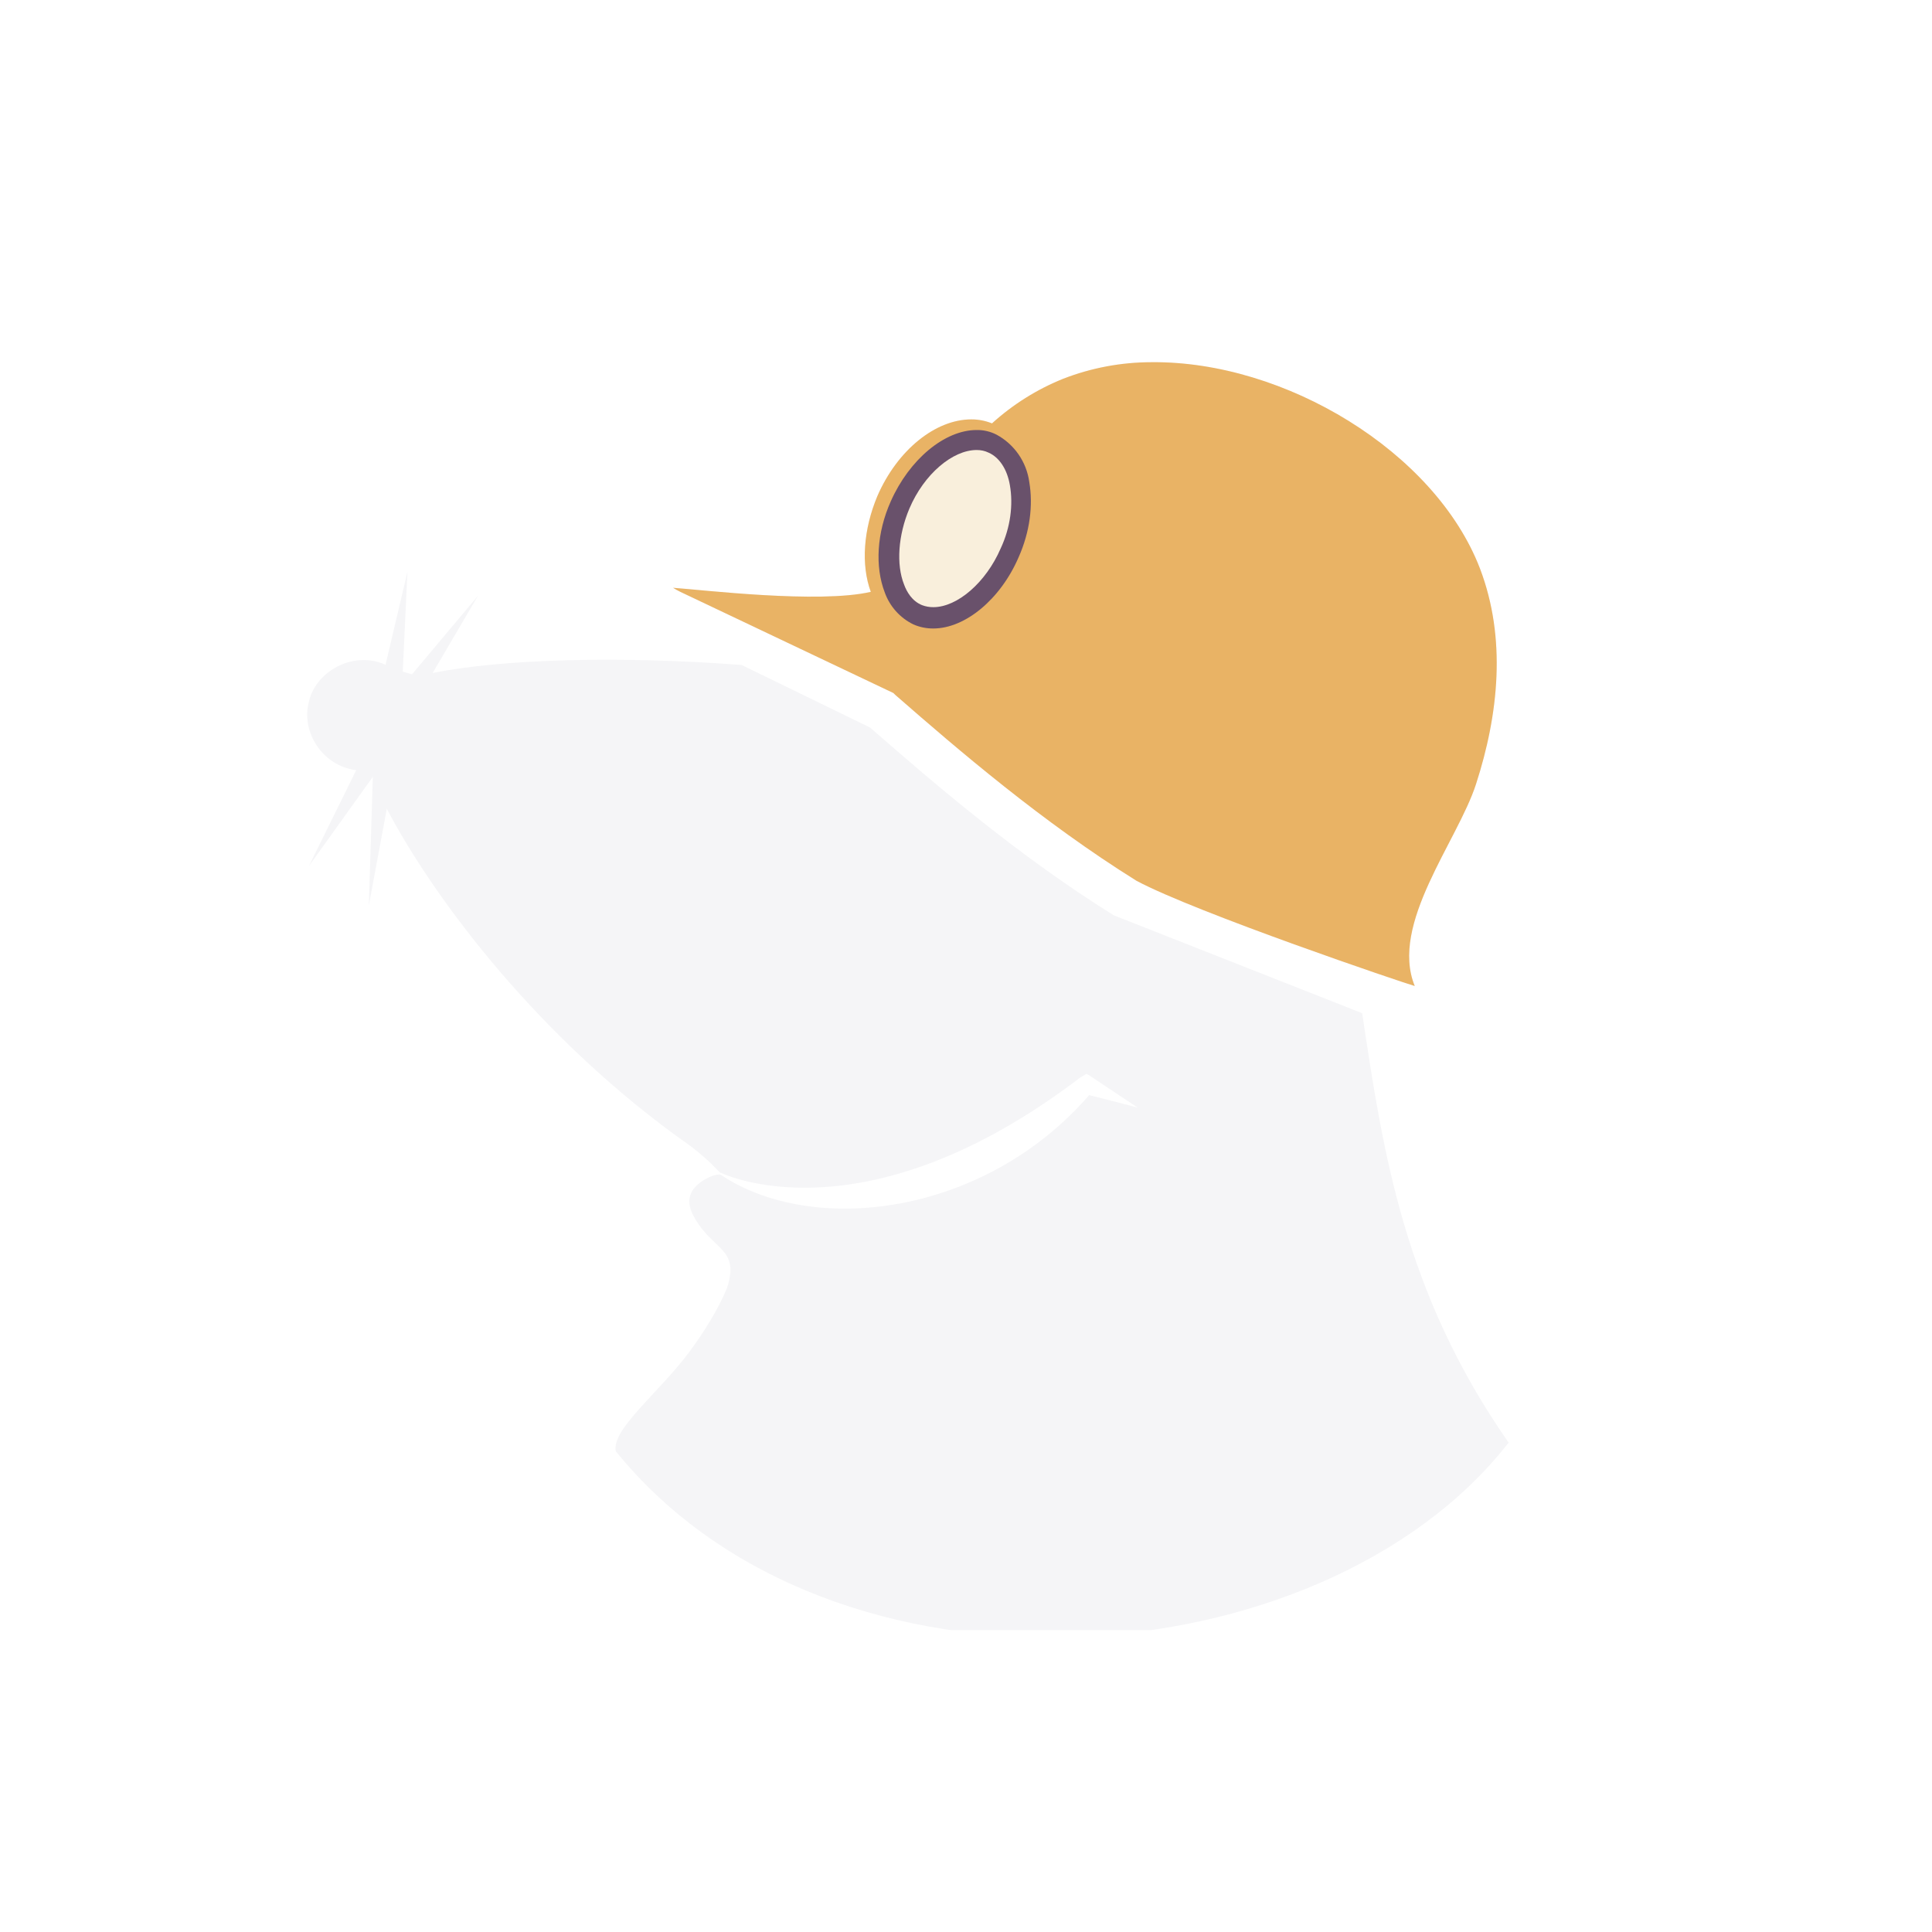
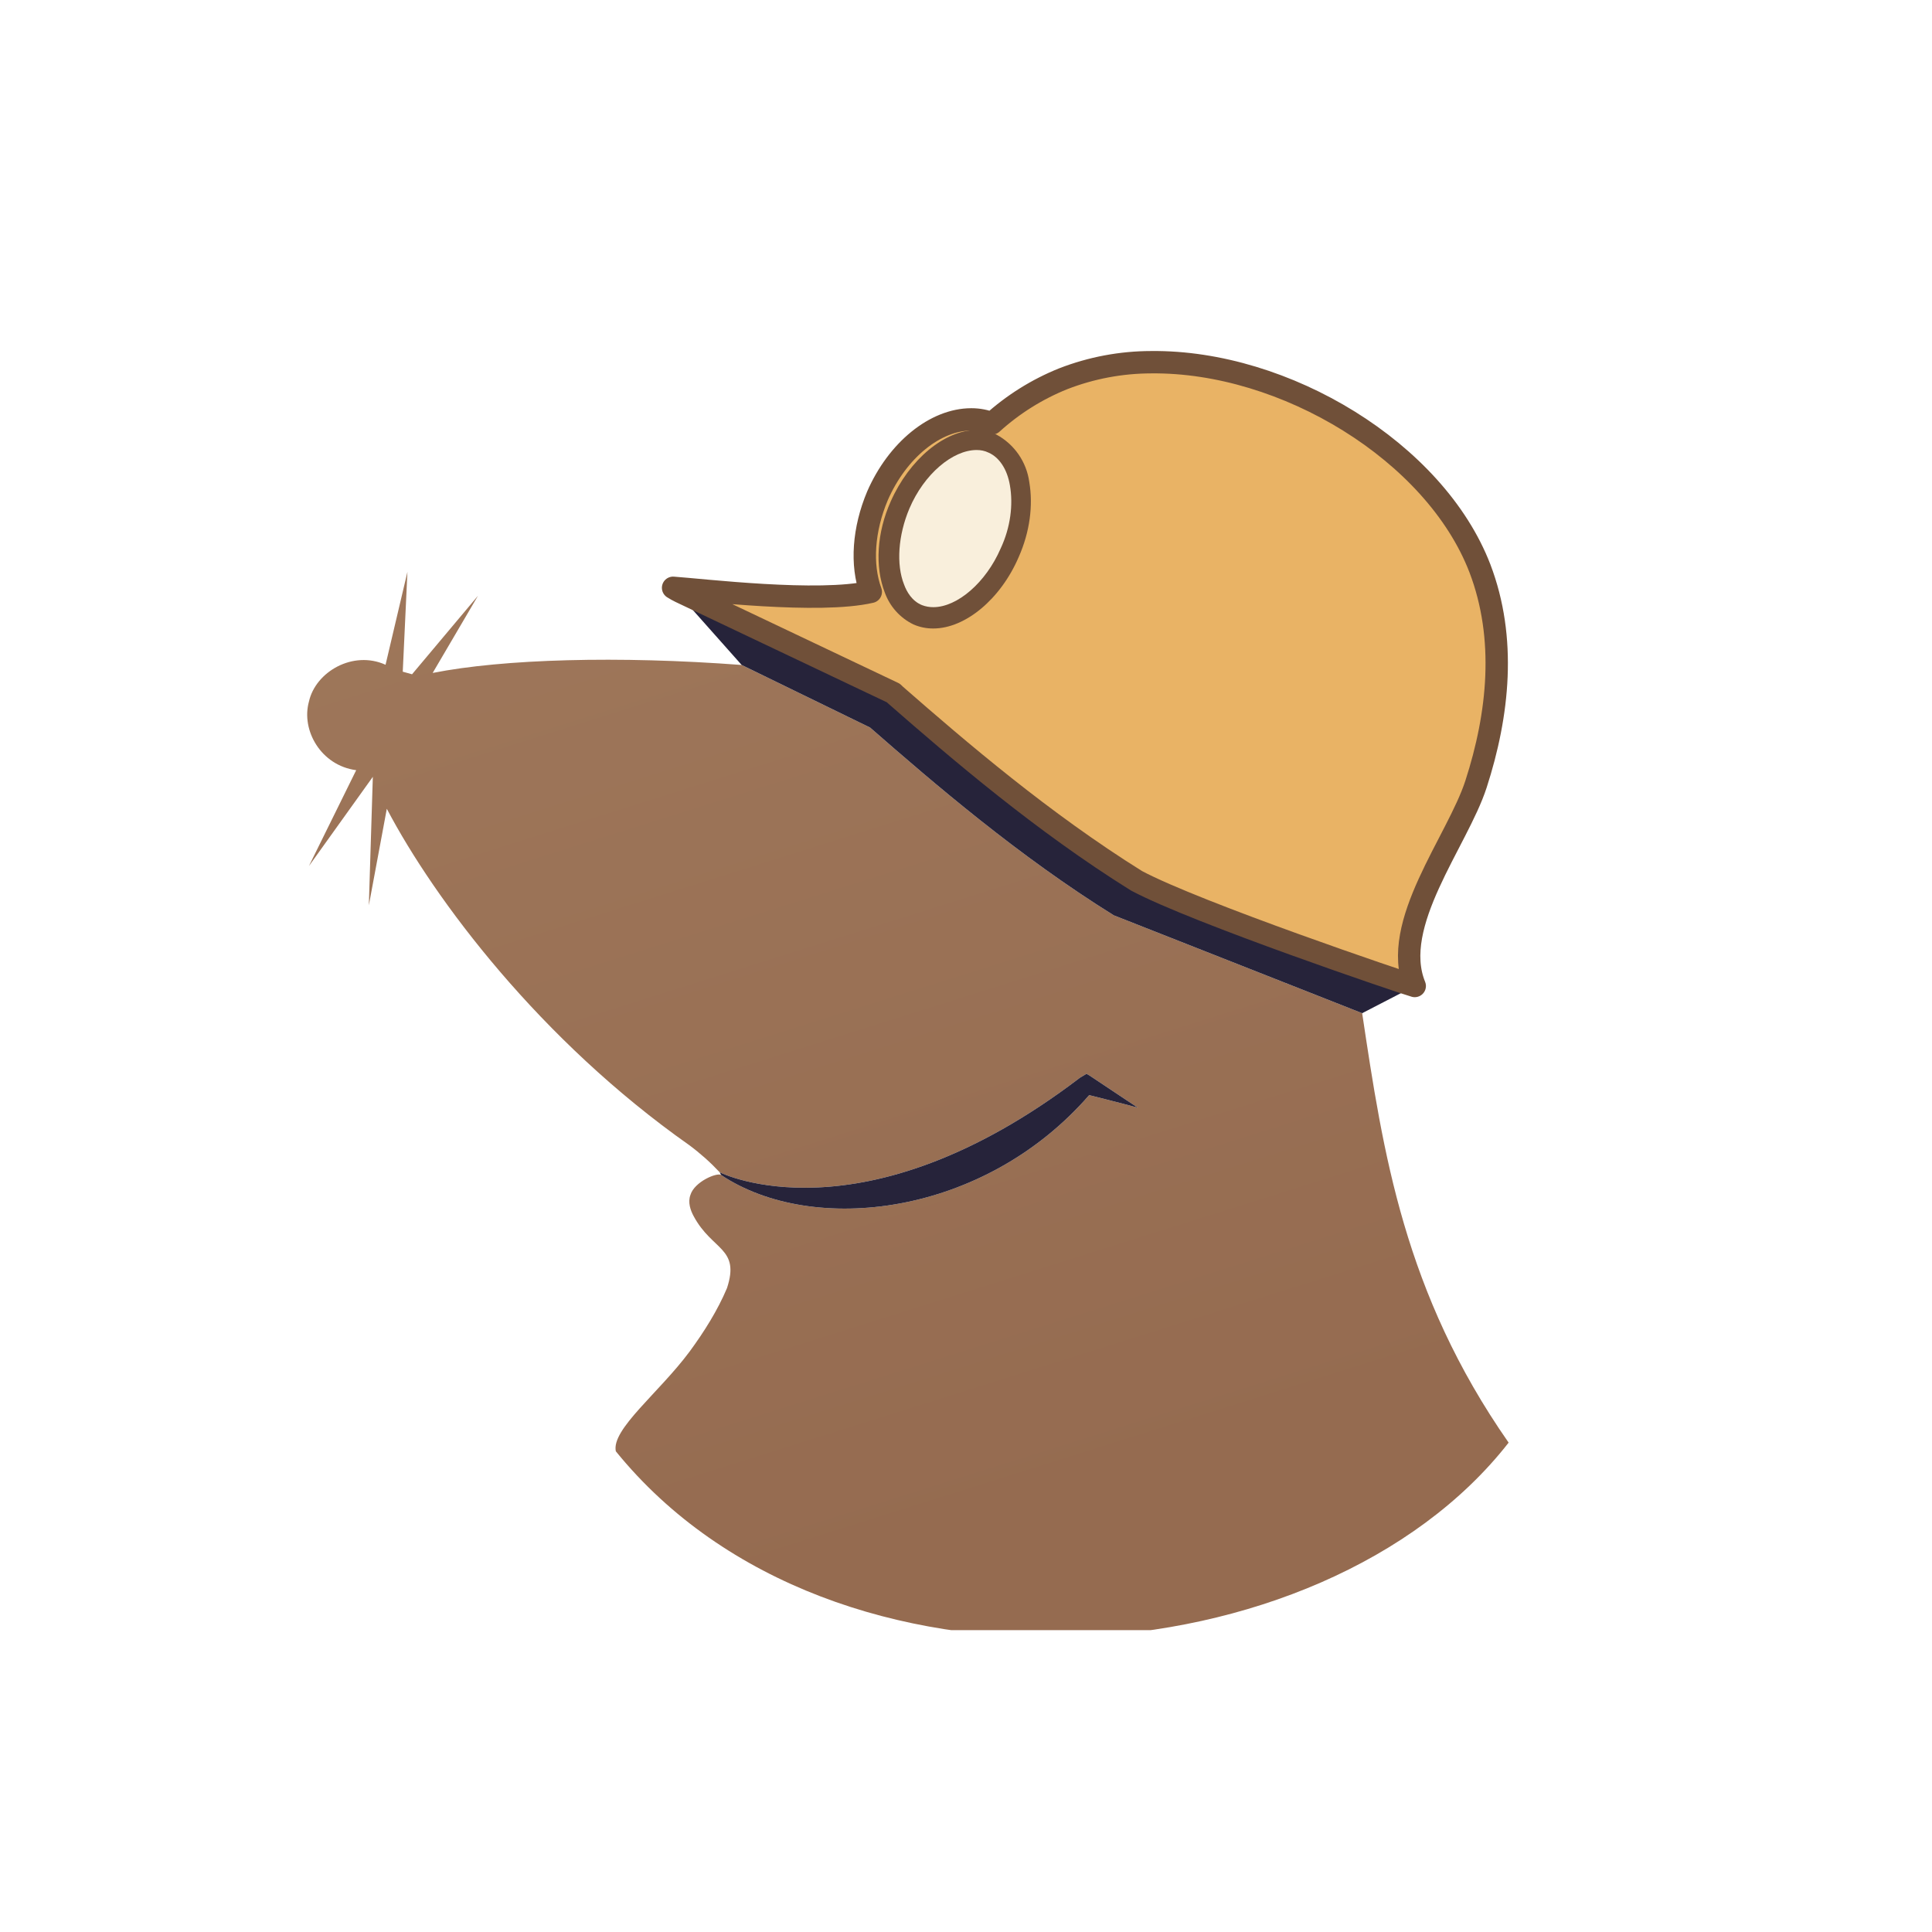
<svg xmlns="http://www.w3.org/2000/svg" width="64" height="64" viewBox="0 0 64 64">
  <svg x="10" y="10" width="44" height="44" viewBox="2.5 2.5 17 19">
-     <path d="M13.651 3.363c1.908-.02 4.059 1.28 4.701 2.951.381 1 .267 2.086-.057 3.086-.266.819-1.238 2-.876 2.886-.143-.038-3.124-1.048-3.98-1.505-1.344-.838-2.544-1.867-3.448-2.657l-.03-.029-3.047-1.447a1.037 1.037 0 0 1-.104-.058c.419.029 2.085.23 2.828.058-.143-.39-.105-.896.095-1.372.286-.657.83-1.095 1.343-1.095.105 0 .2.019.296.057A3.411 3.411 0 0 1 12.39 3.6a3.49 3.49 0 0 1 1.26-.237zm-2.499.97c-.457 0-.962.42-1.228 1.02-.2.447-.229.933-.086 1.304a.813.813 0 0 0 .41.457.696.696 0 0 0 .285.058c.457 0 .962-.42 1.22-1.02.161-.362.209-.742.152-1.076a.91.91 0 0 0-.467-.676.6.6 0 0 0-.286-.067zm0 .286c.057 0 .115.01.172.038.152.067.266.238.304.467.048.276.01.6-.133.905-.21.485-.619.838-.962.838a.444.444 0 0 1-.162-.029c-.142-.057-.219-.19-.257-.295-.114-.286-.085-.705.076-1.086.21-.495.62-.838.962-.838zM3.01 6.362 2.943 7.79l.133.037.943-1.123-.648 1.104c1.01-.2 2.658-.247 4.42-.114l1.837.895c.915.8 2.124 1.839 3.486 2.686l3.553 1.4c.3 2 .6 4 2.095 6.143-2.667 3.419-9.667 3.952-12.771.124-.067-.314.619-.838 1.057-1.429.21-.286.4-.59.533-.905.19-.58-.21-.533-.476-1.028-.047-.086-.086-.2-.047-.305.057-.19.38-.324.438-.286 1.314.877 3.762.59 5.266-1.142 0 0 .458.114.696.18l-.686-.457-.048-.028c-.028.019-.067.038-.095.057-3.124 2.38-5.152 1.352-5.152 1.352a3.243 3.243 0 0 0-.438-.39c-2.124-1.495-3.639-3.505-4.324-4.81l-.257 1.381.057-1.838-.914 1.276.676-1.371c-.505-.067-.79-.572-.676-.981.094-.426.63-.738 1.096-.527z" fill="#f5f5f7" />
+     <defs>
+       <linearGradient id="mole-brown" x1="0" y1="0" x2=".3" y2="1">
+         <stop stop-color="#a0795c" />
+         <stop offset="1" stop-color="#956b50" />
+       </linearGradient>
+     </defs>
+     <path d="M13.651 3.363c1.908-.02 4.059 1.28 4.701 2.951.381 1 .267 2.086-.057 3.086-.266.819-1.238 2-.876 2.886-.143-.038-3.124-1.048-3.98-1.505-1.344-.838-2.544-1.867-3.448-2.657l-.03-.029-3.047-1.447a1.037 1.037 0 0 1-.104-.058c.419.029 2.085.23 2.828.058-.143-.39-.105-.896.095-1.372.286-.657.83-1.095 1.343-1.095.105 0 .2.019.296.057A3.411 3.411 0 0 1 12.39 3.6a3.49 3.49 0 0 1 1.26-.237zm-2.499.97c-.457 0-.962.42-1.228 1.02-.2.447-.229.933-.086 1.304a.813.813 0 0 0 .41.457.696.696 0 0 0 .285.058c.457 0 .962-.42 1.22-1.02.161-.362.209-.742.152-1.076a.91.91 0 0 0-.467-.676.6.6 0 0 0-.286-.067zm0 .286c.057 0 .115.01.172.038.152.067.266.238.304.467.048.276.01.6-.133.905-.21.485-.619.838-.962.838a.444.444 0 0 1-.162-.029c-.142-.057-.219-.19-.257-.295-.114-.286-.085-.705.076-1.086.21-.495.62-.838.962-.838zM3.01 6.362 2.943 7.79l.133.037.943-1.123-.648 1.104c1.01-.2 2.658-.247 4.42-.114l1.837.895c.915.8 2.124 1.839 3.486 2.686l3.553 1.4c.3 2 .6 4 2.095 6.143-2.667 3.419-9.667 3.952-12.771.124-.067-.314.619-.838 1.057-1.429.21-.286.4-.59.533-.905.19-.58-.21-.533-.476-1.028-.047-.086-.086-.2-.047-.305.057-.19.38-.324.438-.286 1.314.877 3.762.59 5.266-1.142 0 0 .458.114.696.18l-.686-.457-.048-.028c-.028.019-.067.038-.095.057-3.124 2.38-5.152 1.352-5.152 1.352a3.243 3.243 0 0 0-.438-.39c-2.124-1.495-3.639-3.505-4.324-4.81l-.257 1.381.057-1.838-.914 1.276.676-1.371c-.505-.067-.79-.572-.676-.981.094-.426.63-.738 1.096-.527z" fill="url(#mole-brown)" />
    <g data-material="authored">
-       <path d="M13.651 3.363c1.908-.02 4.059 1.28 4.701 2.951.381 1 .267 2.086-.057 3.086-.266.819-1.238 2-.876 2.886-.143-.038-3.124-1.048-3.98-1.505-1.344-.838-2.544-1.867-3.448-2.657l-.03-.029-3.047-1.447a1.037 1.037 0 0 1-.104-.058c.419.029 2.085.23 2.828.058-.143-.39-.105-.896.095-1.372.286-.657.83-1.095 1.343-1.095.105 0 .2.019.296.057A3.411 3.411 0 0 1 12.39 3.6a3.49 3.49 0 0 1 1.26-.237z" fill="#e9b365" />
-       <path d="M11.152 4.333c-.457 0-.962.42-1.228 1.02-.2.447-.229.933-.086 1.304a.813.813 0 0 0 .41.457.696.696 0 0 0 .285.058c.457 0 .962-.42 1.22-1.02.161-.362.209-.742.152-1.076a.91.91 0 0 0-.467-.676.6.6 0 0 0-.286-.067z" fill="#69516b" />
+       <path id="mole-hat-shadow" d="M6.81 6.59 9.961 8.095l.03.029c.904.79 2.104 1.819 3.448 2.657.856.457 3.837 1.467 3.98 1.505l-.752.389-3.553-1.4c-1.362-.847-2.571-1.886-3.486-2.686l-1.837-.895Z" fill="#26233a" />
+       <path id="mole-mouth" d="M7.496 14.989c1.314.877 3.762.59 5.266-1.142 0 0 .458.114.696.18l-.686-.457-.048-.028c-.028.019-.067.038-.095.057-3.124 2.38-5.152 1.352-5.152 1.352Z" fill="#26233a" />
+       <path d="M13.651 3.363c1.908-.02 4.059 1.28 4.701 2.951.381 1 .267 2.086-.057 3.086-.266.819-1.238 2-.876 2.886-.143-.038-3.124-1.048-3.98-1.505-1.344-.838-2.544-1.867-3.448-2.657l-.03-.029-3.047-1.447a1.037 1.037 0 0 1-.104-.058c.419.029 2.085.23 2.828.058-.143-.39-.105-.896.095-1.372.286-.657.83-1.095 1.343-1.095.105 0 .2.019.296.057A3.411 3.411 0 0 1 12.39 3.6a3.49 3.49 0 0 1 1.26-.237z" fill="#e9b365" stroke="#705039" stroke-width=".32" stroke-linejoin="round" />
+       <path d="M11.152 4.333c-.457 0-.962.42-1.228 1.02-.2.447-.229.933-.086 1.304a.813.813 0 0 0 .41.457.696.696 0 0 0 .285.058c.457 0 .962-.42 1.22-1.02.161-.362.209-.742.152-1.076a.91.91 0 0 0-.467-.676.6.6 0 0 0-.286-.067z" fill="#705039" />
      <path d="M11.152 4.619c.057 0 .115.01.172.038.152.067.266.238.304.467.048.276.01.6-.133.905-.21.485-.619.838-.962.838a.444.444 0 0 1-.162-.029c-.142-.057-.219-.19-.257-.295-.114-.286-.085-.705.076-1.086.21-.495.62-.838.962-.838z" fill="#f9efdc" />
    </g>
  </svg>
</svg>
